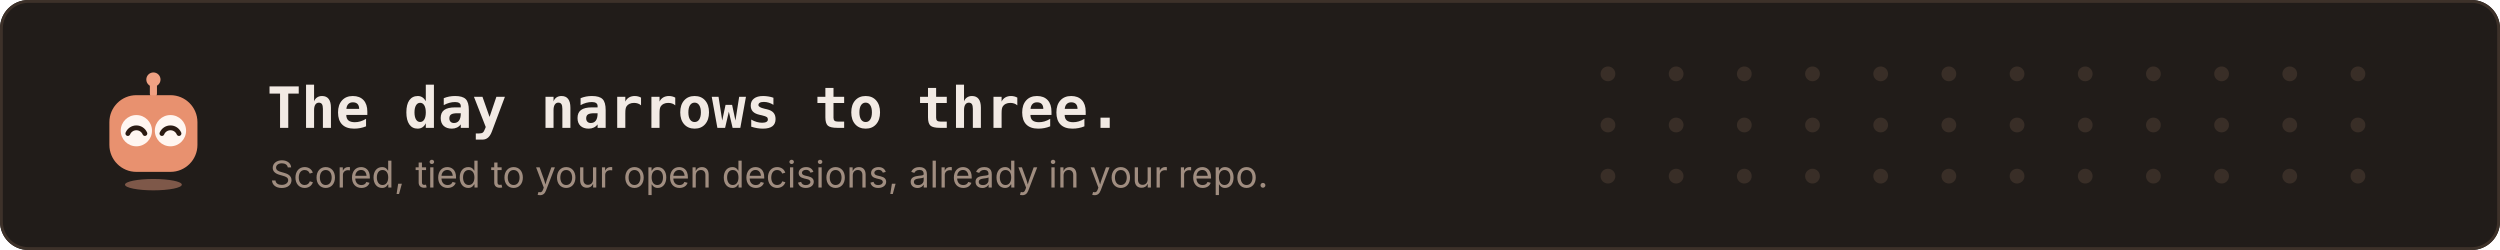
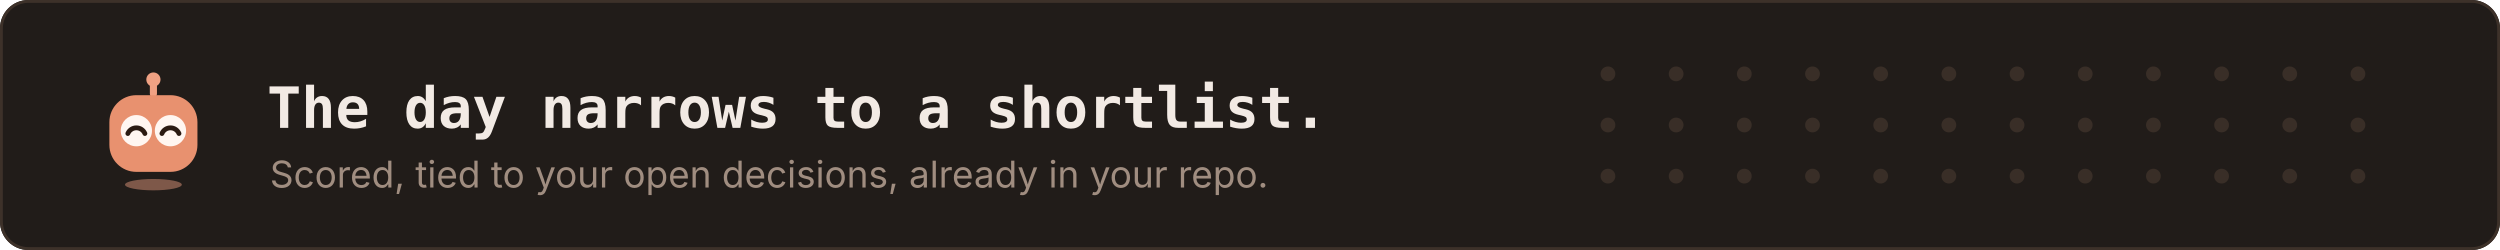
- <svg xmlns="http://www.w3.org/2000/svg" width="880" height="88" viewBox="0 0 880 88" role="img" aria-label="The day narrows to three. Scored, tied to your open decisions, already in your repo.">
+ <svg xmlns="http://www.w3.org/2000/svg" width="880" height="88" viewBox="0 0 880 88" role="img" aria-label="The day narrows to a shortlist. Scored, tied to your open decisions, already in your repo.">
  <style>
    .card   { fill: #211C19; }
    .edge   { fill: none; stroke: #3D3129; }
    .head   { fill: #F2EAE4; }
    .sub    { fill: #A08D80; }
    .dot    { fill: #3D3129; opacity: .85; }
    .hit    { fill: #E8916F; }
    .ring   { fill: none; stroke: #E8916F; stroke-width: 1.4; stroke-linecap: round; }
    .hull   { fill: #E8916F; }
    .iris   { fill: #FFF6F1; }
    .joy    { fill: none; stroke: #2A1A12; stroke-width: 3.4; stroke-linecap: round; }
    .reti   { fill: none; stroke: #2A1A12; stroke-width: 2; stroke-linecap: round; }
    .retd   { fill: #2A1A12; }
    .stalk  { stroke: #F0A183; stroke-width: 5; stroke-linecap: round; fill: none; }
    .beacon { fill: #F0A183; }
    .wave   { fill: none; stroke: #F0A183; stroke-width: 2.6; stroke-linecap: round; opacity: 0; }
    .shadow { fill: #F0A183; opacity: .45; }
    .rig  { animation: bob 3.4s ease-in-out infinite; }
    .w1   { animation: ping 2.6s ease-in-out infinite; }
    .w2   { animation: ping 2.6s ease-in-out .34s infinite; }
    .lock { opacity: 0; animation: lock 4.2s ease-in-out infinite; }
    .l2   { animation-delay: .5s; }
    .l3   { animation-delay: 1s; }
    .aim  { opacity: 0; animation: aim 4.2s ease-in-out infinite; }
    .joy  { animation: rest 4.2s ease-in-out infinite; }
    @keyframes bob  { 0%, 100% { transform: translateY(0); } 50% { transform: translateY(-3px); } }
    @keyframes ping { 0%, 100% { opacity: 0; } 12%, 42% { opacity: .85; } 58% { opacity: 0; } }
    @keyframes lock { 0%, 8%   { opacity: 0; transform: scale(1.7); }
                      22%, 84% { opacity: 1; transform: scale(1); }
                      96%, 100% { opacity: 0; transform: scale(1); } }
    @keyframes aim  { 0%, 36% { opacity: 1; } 44%, 86% { opacity: 0; }
                      92%, 100% { opacity: 1; } }
    @keyframes rest { 0%, 36% { opacity: 0; } 44%, 86% { opacity: 1; }
                      92%, 100% { opacity: 0; } }
    @media (prefers-reduced-motion: reduce) {
      .rig, .wave, .lock, .aim, .joy { animation: none; }
      .aim { opacity: 0; }
      .wave { opacity: .5; }
      .lock { opacity: 1; }
    }

    .m { font-family: ui-monospace, SFMono-Regular, 'SF Mono', Menlo, Consolas, monospace; }
    .s { font-family: system-ui, -apple-system, 'Segoe UI', 'Noto Sans KR', sans-serif; }
  </style>
  <rect class="card" width="880" height="88" rx="10" />
  <rect class="edge" x=".5" y=".5" width="879" height="87" rx="9.5" />
  <g transform="translate(30,20) scale(.5)">
    <ellipse class="shadow" cx="48" cy="90" rx="20" ry="4" />
    <g class="rig">
      <path class="wave w1" d="M41.04 11.12 A8.5 8.5 0 0 1 54.96 11.12" />
      <path class="wave w2" d="M36.94 8.25 A13.5 13.5 0 0 1 59.06 8.25" />
      <path class="stalk" d="M48 26 V19" />
      <circle class="beacon" cx="48" cy="16" r="5" />
      <rect class="hull" x="17" y="27" width="62" height="54" rx="19" />
      <circle class="iris" cx="36" cy="52" r="11" />
      <path class="joy" d="M30 54 a6.5 6.5 0 0 1 12 0" />
      <g class="aim">
        <circle class="reti" cx="36" cy="52" r="4.8" />
        <circle class="retd" cx="36" cy="52" r="1.8" />
        <path class="reti" d="M36 42.4 v2.8 M36 58.8 v2.8 M26.4 52 h2.8 M42.8 52 h2.8" />
      </g>
      <circle class="iris" cx="60" cy="52" r="11" />
      <path class="joy" d="M54 54 a6.5 6.5 0 0 1 12 0" />
      <g class="aim">
        <circle class="reti" cx="60" cy="52" r="4.8" />
        <circle class="retd" cx="60" cy="52" r="1.8" />
        <path class="reti" d="M60 42.4 v2.8 M60 58.8 v2.8 M50.4 52 h2.8 M66.8 52 h2.8" />
      </g>
    </g>
  </g>
-   <text class="m head" x="94" y="45" font-size="20" font-weight="700">The day narrows to three.</text>
+   <text class="m head" x="94" y="45" font-size="20" font-weight="700">The day narrows to a shortlist.</text>
  <text class="s sub" x="95" y="66" font-size="13">Scored, tied to your open decisions, already in your repo.</text>
  <circle class="dot" cx="566" cy="26" r="2.6" />
  <circle class="dot" cx="590" cy="26" r="2.6" />
  <circle class="dot" cx="614" cy="26" r="2.6" />
  <g class="lock l1" style="transform-origin:614px 26px">
    <circle class="hit" cx="614" cy="26" r="3.2" />
    <circle class="ring" cx="614" cy="26" r="7.5" />
    <path class="ring" d="M603 26 h4 M621 26 h4 M614 15 v4 M614 33 v4" />
  </g>
  <circle class="dot" cx="638" cy="26" r="2.6" />
  <circle class="dot" cx="662" cy="26" r="2.6" />
  <circle class="dot" cx="686" cy="26" r="2.6" />
  <circle class="dot" cx="710" cy="26" r="2.6" />
  <circle class="dot" cx="734" cy="26" r="2.6" />
  <circle class="dot" cx="758" cy="26" r="2.6" />
  <circle class="dot" cx="782" cy="26" r="2.6" />
  <circle class="dot" cx="806" cy="26" r="2.6" />
  <circle class="dot" cx="830" cy="26" r="2.6" />
  <circle class="dot" cx="566" cy="44" r="2.6" />
  <circle class="dot" cx="590" cy="44" r="2.6" />
  <circle class="dot" cx="614" cy="44" r="2.6" />
  <circle class="dot" cx="638" cy="44" r="2.6" />
  <circle class="dot" cx="662" cy="44" r="2.6" />
  <circle class="dot" cx="686" cy="44" r="2.6" />
  <circle class="dot" cx="710" cy="44" r="2.6" />
  <circle class="dot" cx="734" cy="44" r="2.6" />
  <circle class="dot" cx="758" cy="44" r="2.6" />
  <circle class="dot" cx="782" cy="44" r="2.6" />
  <g class="lock l3" style="transform-origin:782px 44px">
    <circle class="hit" cx="782" cy="44" r="3.2" />
    <circle class="ring" cx="782" cy="44" r="7.5" />
    <path class="ring" d="M771 44 h4 M789 44 h4 M782 33 v4 M782 51 v4" />
  </g>
  <circle class="dot" cx="806" cy="44" r="2.6" />
  <circle class="dot" cx="830" cy="44" r="2.6" />
  <circle class="dot" cx="566" cy="62" r="2.6" />
  <circle class="dot" cx="590" cy="62" r="2.6" />
  <circle class="dot" cx="614" cy="62" r="2.6" />
  <circle class="dot" cx="638" cy="62" r="2.6" />
  <circle class="dot" cx="662" cy="62" r="2.6" />
  <circle class="dot" cx="686" cy="62" r="2.6" />
  <circle class="dot" cx="710" cy="62" r="2.6" />
  <g class="lock l2" style="transform-origin:710px 62px">
    <circle class="hit" cx="710" cy="62" r="3.2" />
    <circle class="ring" cx="710" cy="62" r="7.5" />
    <path class="ring" d="M699 62 h4 M717 62 h4 M710 51 v4 M710 69 v4" />
  </g>
  <circle class="dot" cx="734" cy="62" r="2.6" />
  <circle class="dot" cx="758" cy="62" r="2.6" />
  <circle class="dot" cx="782" cy="62" r="2.6" />
  <circle class="dot" cx="806" cy="62" r="2.6" />
  <circle class="dot" cx="830" cy="62" r="2.6" />
</svg>
